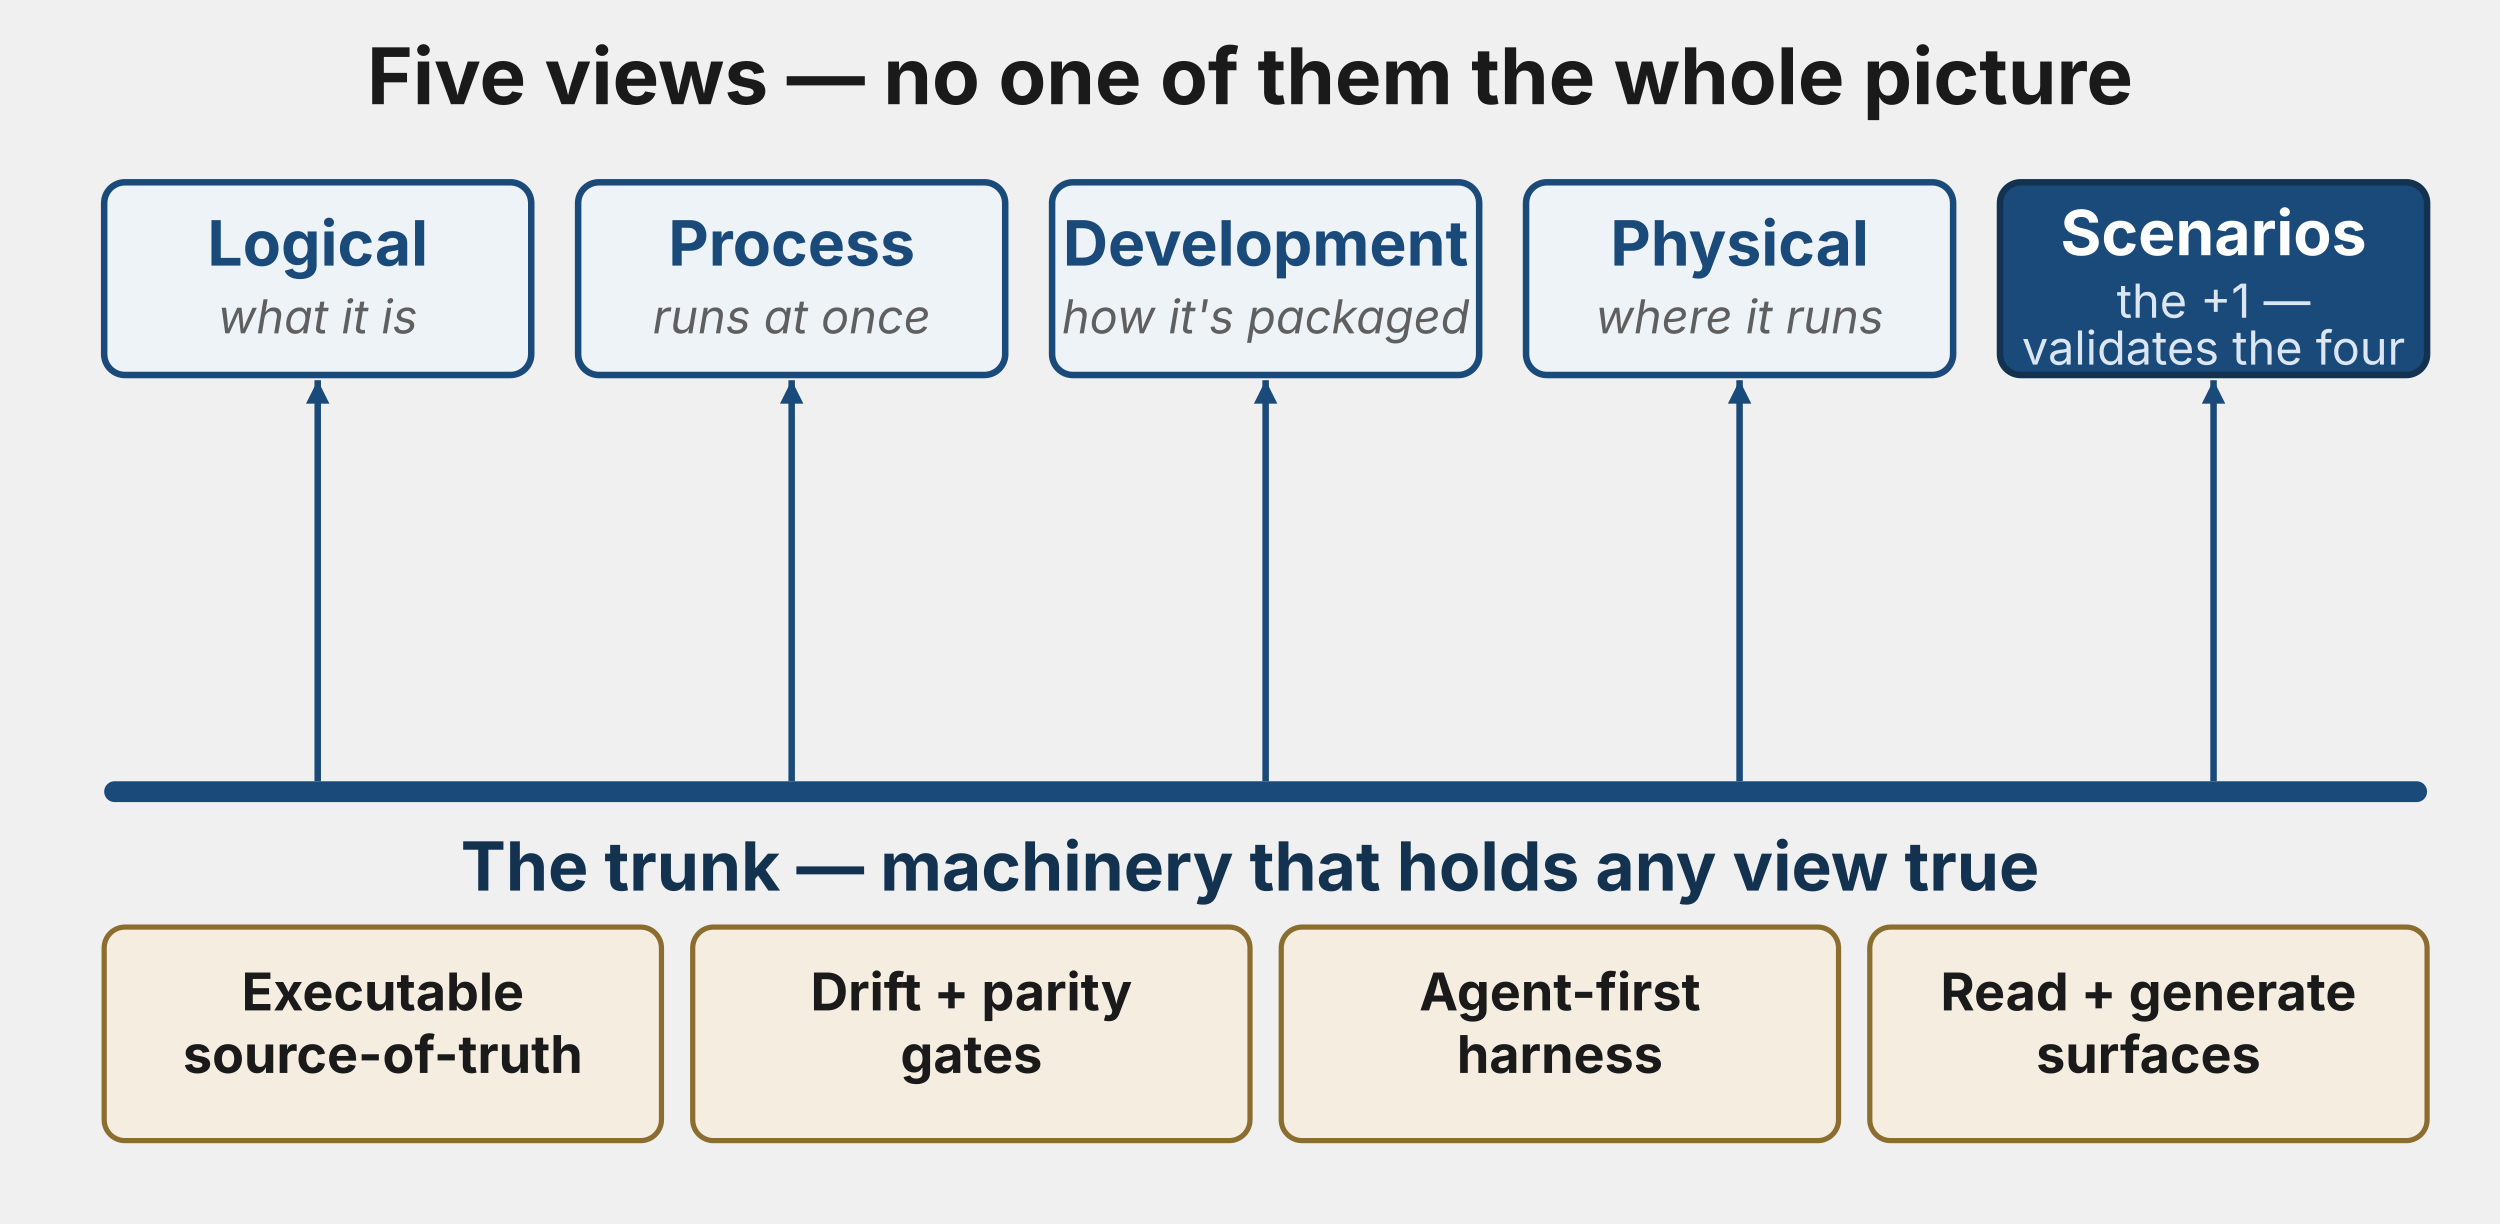
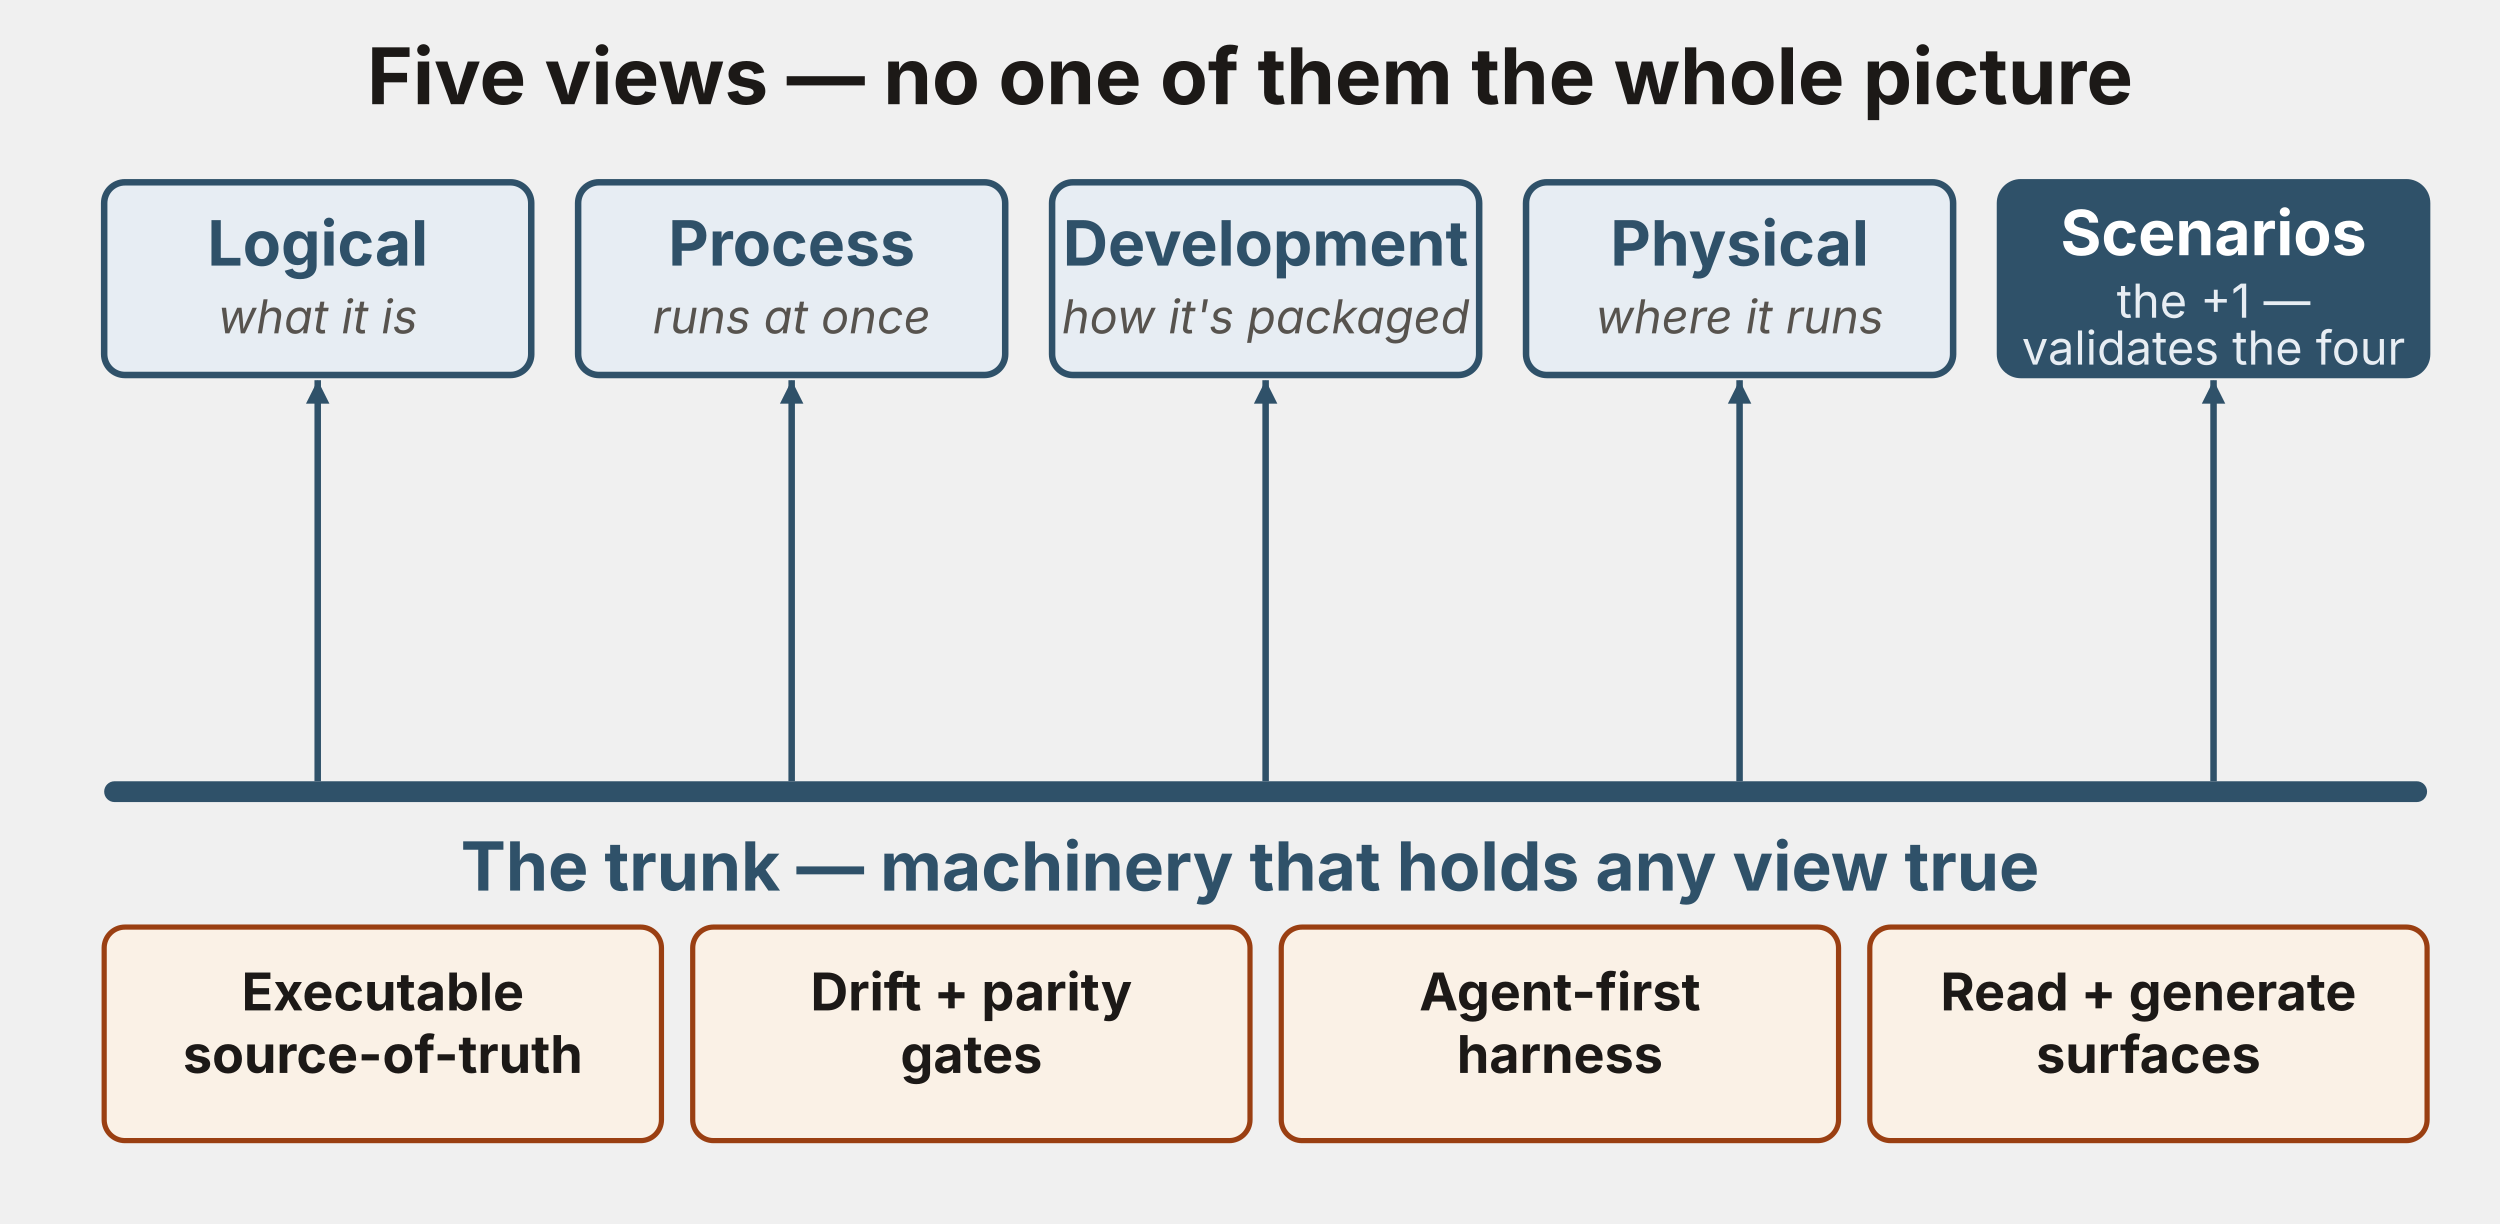
<svg xmlns="http://www.w3.org/2000/svg" viewBox="0 0 960 470" width="960" height="470" role="group" aria-labelledby="tvTitle tvDesc" font-family="'Source Sans 3', -apple-system, 'Segoe UI', sans-serif">
  <defs>
    <marker id="tvUp" markerWidth="9" markerHeight="9" refX="9" refY="4.5" orient="auto" markerUnits="userSpaceOnUse">
-       <path d="M0,0 L9,4.5 L0,9 Z" fill="#1a4a7a" />
+       <path d="M0,0 L9,4.5 L0,9 Z" fill="#2f5169" />
    </marker>
  </defs>
-   <text x="480" y="40" text-anchor="middle" font-size="30" font-weight="700" fill="#1a1a1a">Five views — no one of them the whole picture</text>
+   <text x="480" y="40" text-anchor="middle" font-size="30" font-weight="700" fill="#1c1917">Five views — no one of them the whole picture</text>
  <g>
-     <rect x="40" y="70" width="164" height="74" rx="8" fill="#eef3f8" stroke="#1a4a7a" stroke-width="2.5" />
-     <text x="122" y="102" text-anchor="middle" font-size="24" font-weight="700" fill="#1a4a7a">Logical</text>
-     <text x="122" y="128" text-anchor="middle" font-size="18" font-style="italic" fill="#5f5f5f">what it is</text>
-     <rect x="222" y="70" width="164" height="74" rx="8" fill="#eef3f8" stroke="#1a4a7a" stroke-width="2.5" />
-     <text x="304" y="102" text-anchor="middle" font-size="24" font-weight="700" fill="#1a4a7a">Process</text>
-     <text x="304" y="128" text-anchor="middle" font-size="18" font-style="italic" fill="#5f5f5f">runs at once</text>
-     <rect x="404" y="70" width="164" height="74" rx="8" fill="#eef3f8" stroke="#1a4a7a" stroke-width="2.5" />
-     <text x="486" y="102" text-anchor="middle" font-size="24" font-weight="700" fill="#1a4a7a">Development</text>
-     <text x="486" y="128" text-anchor="middle" font-size="18" font-style="italic" fill="#5f5f5f">how it's packaged</text>
-     <rect x="586" y="70" width="164" height="74" rx="8" fill="#eef3f8" stroke="#1a4a7a" stroke-width="2.5" />
-     <text x="668" y="102" text-anchor="middle" font-size="24" font-weight="700" fill="#1a4a7a">Physical</text>
-     <text x="668" y="128" text-anchor="middle" font-size="18" font-style="italic" fill="#5f5f5f">where it runs</text>
-     <rect x="768" y="70" width="164" height="74" rx="8" fill="#1a4a7a" stroke="#12324f" stroke-width="2.5" />
+     <rect x="40" y="70" width="164" height="74" rx="8" fill="#e7edf3" stroke="#2f5169" stroke-width="2.5" />
+     <text x="122" y="102" text-anchor="middle" font-size="24" font-weight="700" fill="#2f5169">Logical</text>
+     <text x="122" y="128" text-anchor="middle" font-size="18" font-style="italic" fill="#57534e">what it is</text>
+     <rect x="222" y="70" width="164" height="74" rx="8" fill="#e7edf3" stroke="#2f5169" stroke-width="2.5" />
+     <text x="304" y="102" text-anchor="middle" font-size="24" font-weight="700" fill="#2f5169">Process</text>
+     <text x="304" y="128" text-anchor="middle" font-size="18" font-style="italic" fill="#57534e">runs at once</text>
+     <rect x="404" y="70" width="164" height="74" rx="8" fill="#e7edf3" stroke="#2f5169" stroke-width="2.5" />
+     <text x="486" y="102" text-anchor="middle" font-size="24" font-weight="700" fill="#2f5169">Development</text>
+     <text x="486" y="128" text-anchor="middle" font-size="18" font-style="italic" fill="#57534e">how it's packaged</text>
+     <rect x="586" y="70" width="164" height="74" rx="8" fill="#e7edf3" stroke="#2f5169" stroke-width="2.5" />
+     <text x="668" y="102" text-anchor="middle" font-size="24" font-weight="700" fill="#2f5169">Physical</text>
+     <text x="668" y="128" text-anchor="middle" font-size="18" font-style="italic" fill="#57534e">where it runs</text>
+     <rect x="768" y="70" width="164" height="74" rx="8" fill="#2f5169" stroke="#2f5169" stroke-width="2.5" />
    <text x="850" y="98" text-anchor="middle" font-size="24" font-weight="700" fill="#ffffff">Scenarios</text>
-     <text x="850" y="122" text-anchor="middle" font-size="18" fill="#dbe6f2">the +1 —</text>
-     <text x="850" y="140" text-anchor="middle" font-size="18" fill="#dbe6f2">validates the four</text>
+     <text x="850" y="122" text-anchor="middle" font-size="18" fill="#e7edf3">the +1 —</text>
+     <text x="850" y="140" text-anchor="middle" font-size="18" fill="#e7edf3">validates the four</text>
  </g>
-   <g stroke="#1a4a7a" stroke-width="2.5" fill="none">
+   <g stroke="#2f5169" stroke-width="2.5" fill="none">
    <path d="M122,300 L122,146" marker-end="url(#tvUp)" />
    <path d="M304,300 L304,146" marker-end="url(#tvUp)" />
    <path d="M486,300 L486,146" marker-end="url(#tvUp)" />
    <path d="M668,300 L668,146" marker-end="url(#tvUp)" />
    <path d="M850,300 L850,146" marker-end="url(#tvUp)" />
  </g>
-   <rect x="40" y="300" width="892" height="8" rx="4" fill="#1a4a7a" />
-   <text x="480" y="342" text-anchor="middle" font-size="26" font-weight="700" fill="#12324f">The trunk — machinery that holds any view true</text>
+   <rect x="40" y="300" width="892" height="8" rx="4" fill="#2f5169" />
+   <text x="480" y="342" text-anchor="middle" font-size="26" font-weight="700" fill="#2f5169">The trunk — machinery that holds any view true</text>
  <g>
-     <rect x="40" y="356" width="214" height="82" rx="8" fill="#f4ede0" stroke="#8a6d2f" stroke-width="2" />
-     <text x="147" y="388" text-anchor="middle" font-size="20" font-weight="700" fill="#1a1a1a">Executable</text>
-     <text x="147" y="412" text-anchor="middle" font-size="20" font-weight="700" fill="#1a1a1a">source-of-truth</text>
-     <rect x="266" y="356" width="214" height="82" rx="8" fill="#f4ede0" stroke="#8a6d2f" stroke-width="2" />
-     <text x="373" y="388" text-anchor="middle" font-size="20" font-weight="700" fill="#1a1a1a">Drift + parity</text>
-     <text x="373" y="412" text-anchor="middle" font-size="20" font-weight="700" fill="#1a1a1a">gates</text>
-     <rect x="492" y="356" width="214" height="82" rx="8" fill="#f4ede0" stroke="#8a6d2f" stroke-width="2" />
-     <text x="599" y="388" text-anchor="middle" font-size="20" font-weight="700" fill="#1a1a1a">Agent-first</text>
-     <text x="599" y="412" text-anchor="middle" font-size="20" font-weight="700" fill="#1a1a1a">harness</text>
-     <rect x="718" y="356" width="214" height="82" rx="8" fill="#f4ede0" stroke="#8a6d2f" stroke-width="2" />
-     <text x="825" y="388" text-anchor="middle" font-size="20" font-weight="700" fill="#1a1a1a">Read + generate</text>
-     <text x="825" y="412" text-anchor="middle" font-size="20" font-weight="700" fill="#1a1a1a">surfaces</text>
+     <rect x="40" y="356" width="214" height="82" rx="8" fill="#faf1e6" stroke="#9a3f12" stroke-width="2" />
+     <text x="147" y="388" text-anchor="middle" font-size="20" font-weight="700" fill="#1c1917">Executable</text>
+     <text x="147" y="412" text-anchor="middle" font-size="20" font-weight="700" fill="#1c1917">source-of-truth</text>
+     <rect x="266" y="356" width="214" height="82" rx="8" fill="#faf1e6" stroke="#9a3f12" stroke-width="2" />
+     <text x="373" y="388" text-anchor="middle" font-size="20" font-weight="700" fill="#1c1917">Drift + parity</text>
+     <text x="373" y="412" text-anchor="middle" font-size="20" font-weight="700" fill="#1c1917">gates</text>
+     <rect x="492" y="356" width="214" height="82" rx="8" fill="#faf1e6" stroke="#9a3f12" stroke-width="2" />
+     <text x="599" y="388" text-anchor="middle" font-size="20" font-weight="700" fill="#1c1917">Agent-first</text>
+     <text x="599" y="412" text-anchor="middle" font-size="20" font-weight="700" fill="#1c1917">harness</text>
+     <rect x="718" y="356" width="214" height="82" rx="8" fill="#faf1e6" stroke="#9a3f12" stroke-width="2" />
+     <text x="825" y="388" text-anchor="middle" font-size="20" font-weight="700" fill="#1c1917">Read + generate</text>
+     <text x="825" y="412" text-anchor="middle" font-size="20" font-weight="700" fill="#1c1917">surfaces</text>
  </g>
</svg>
